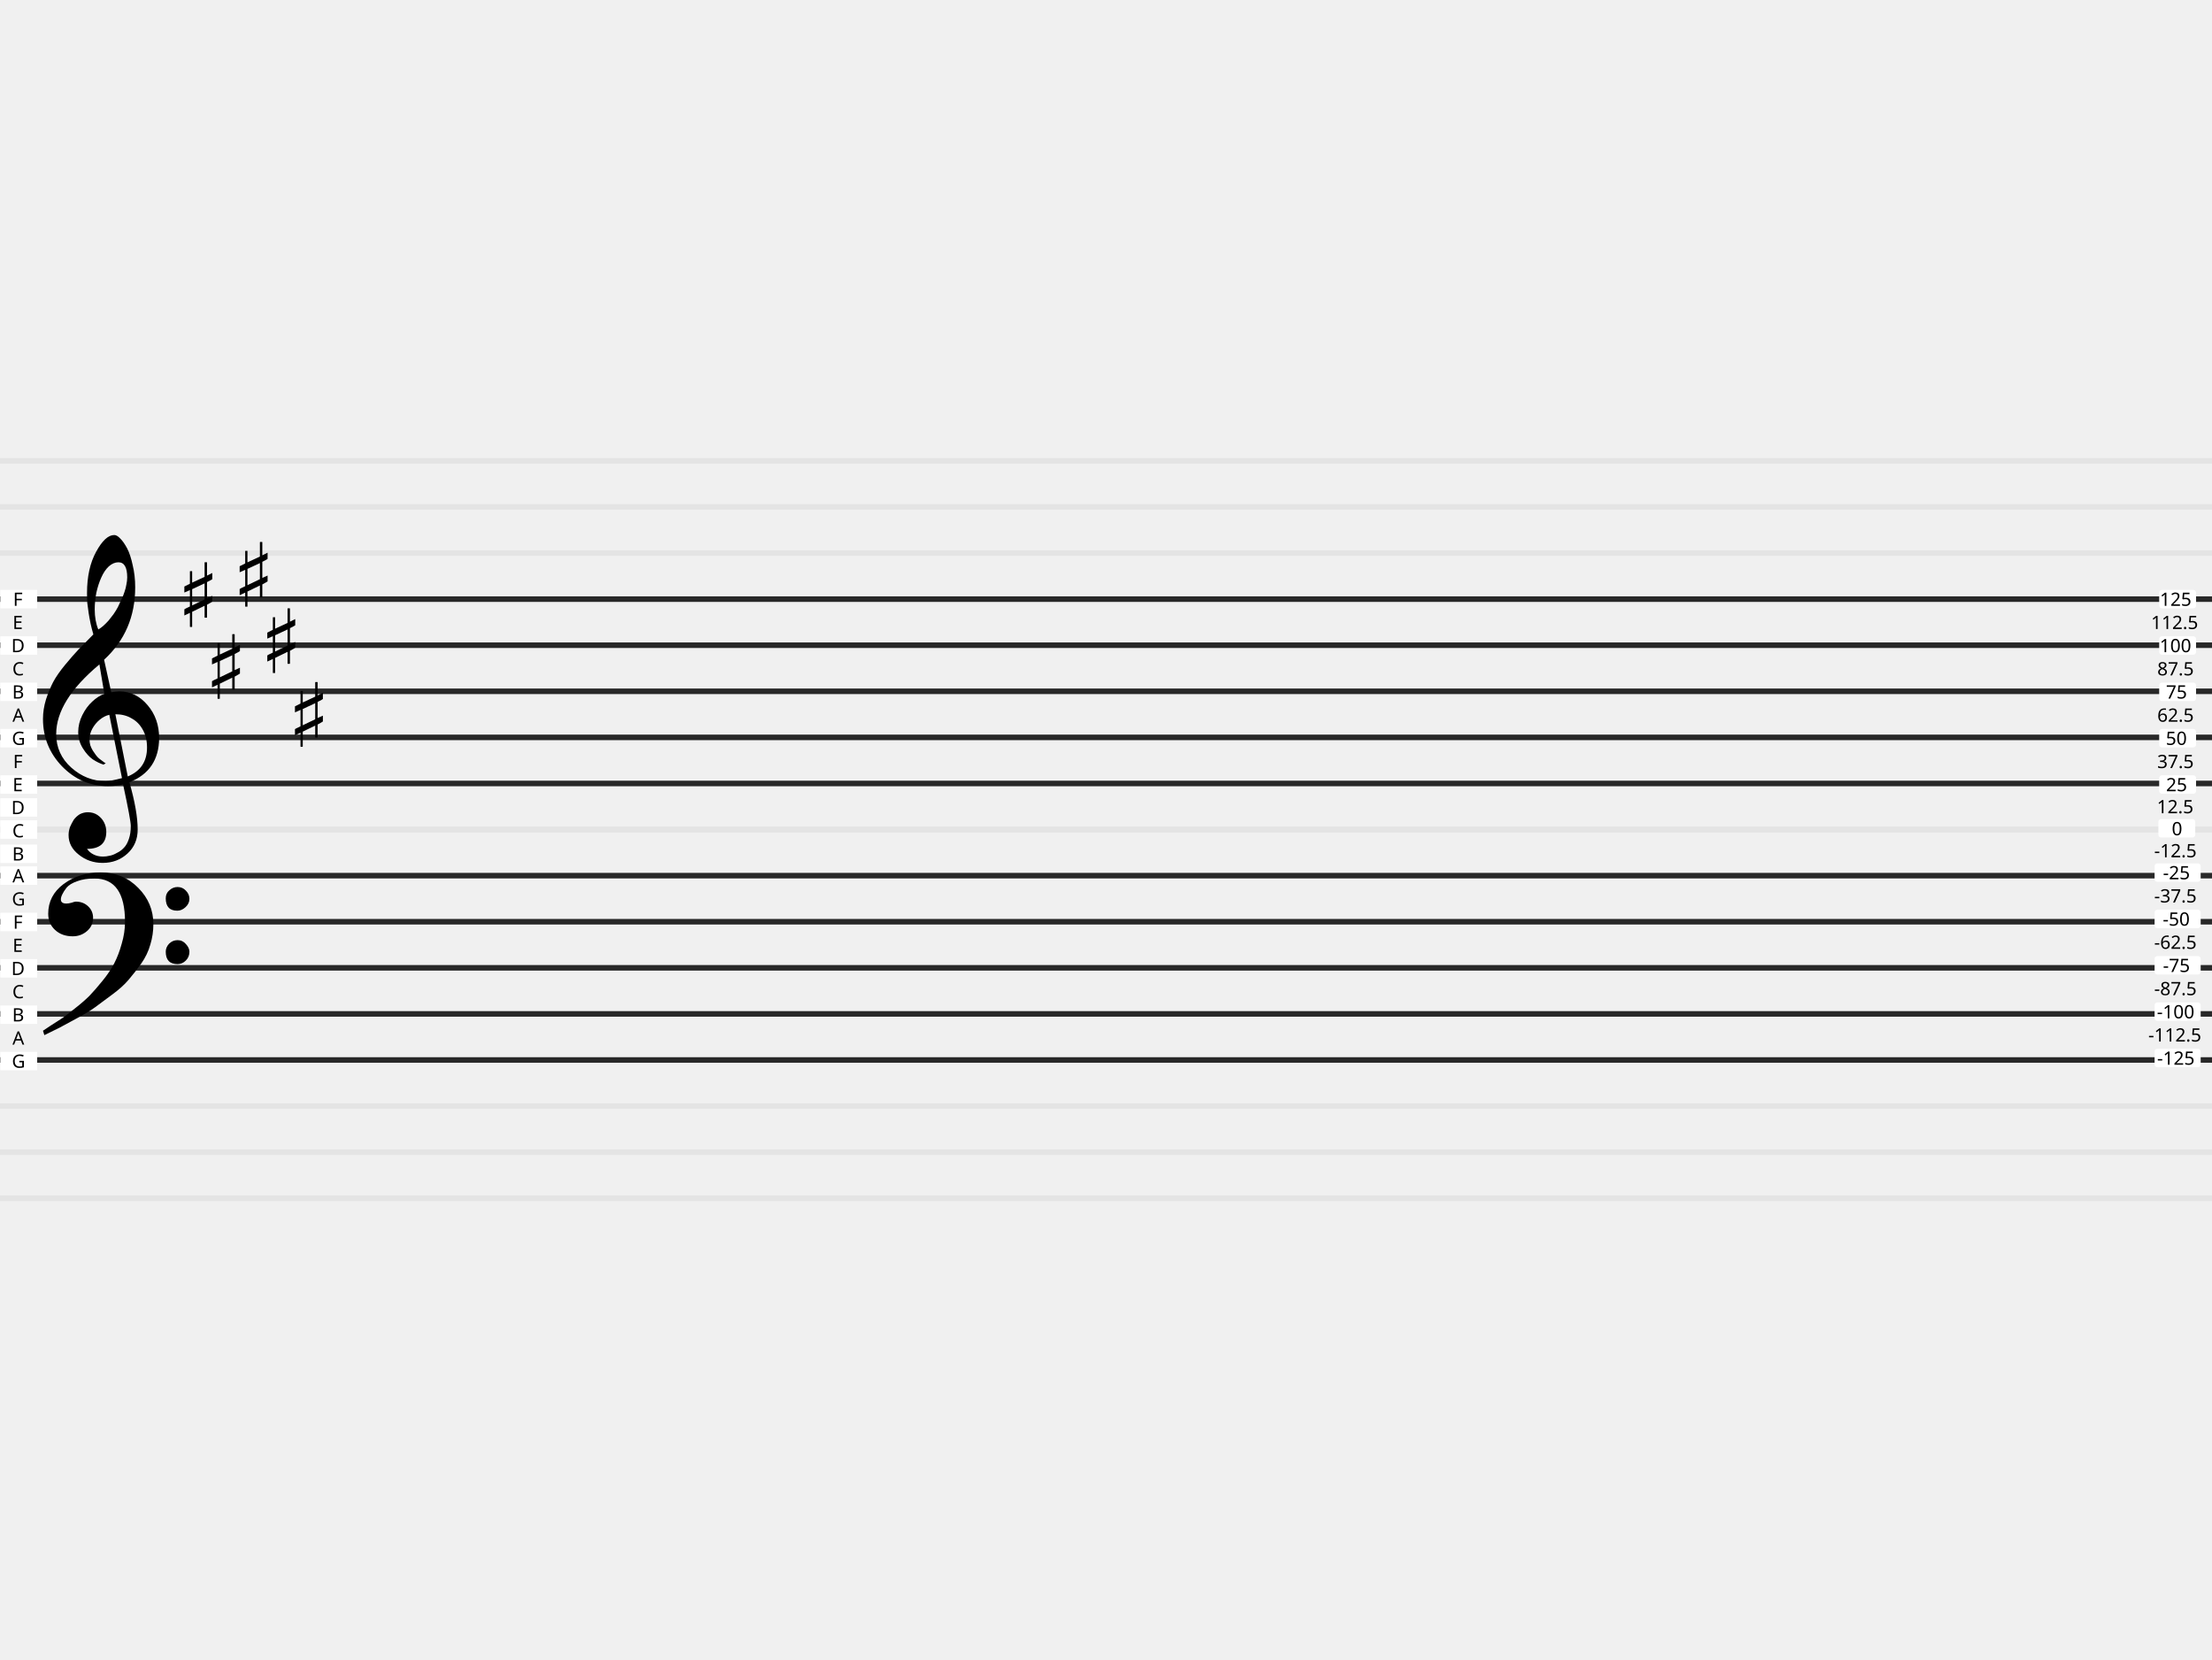
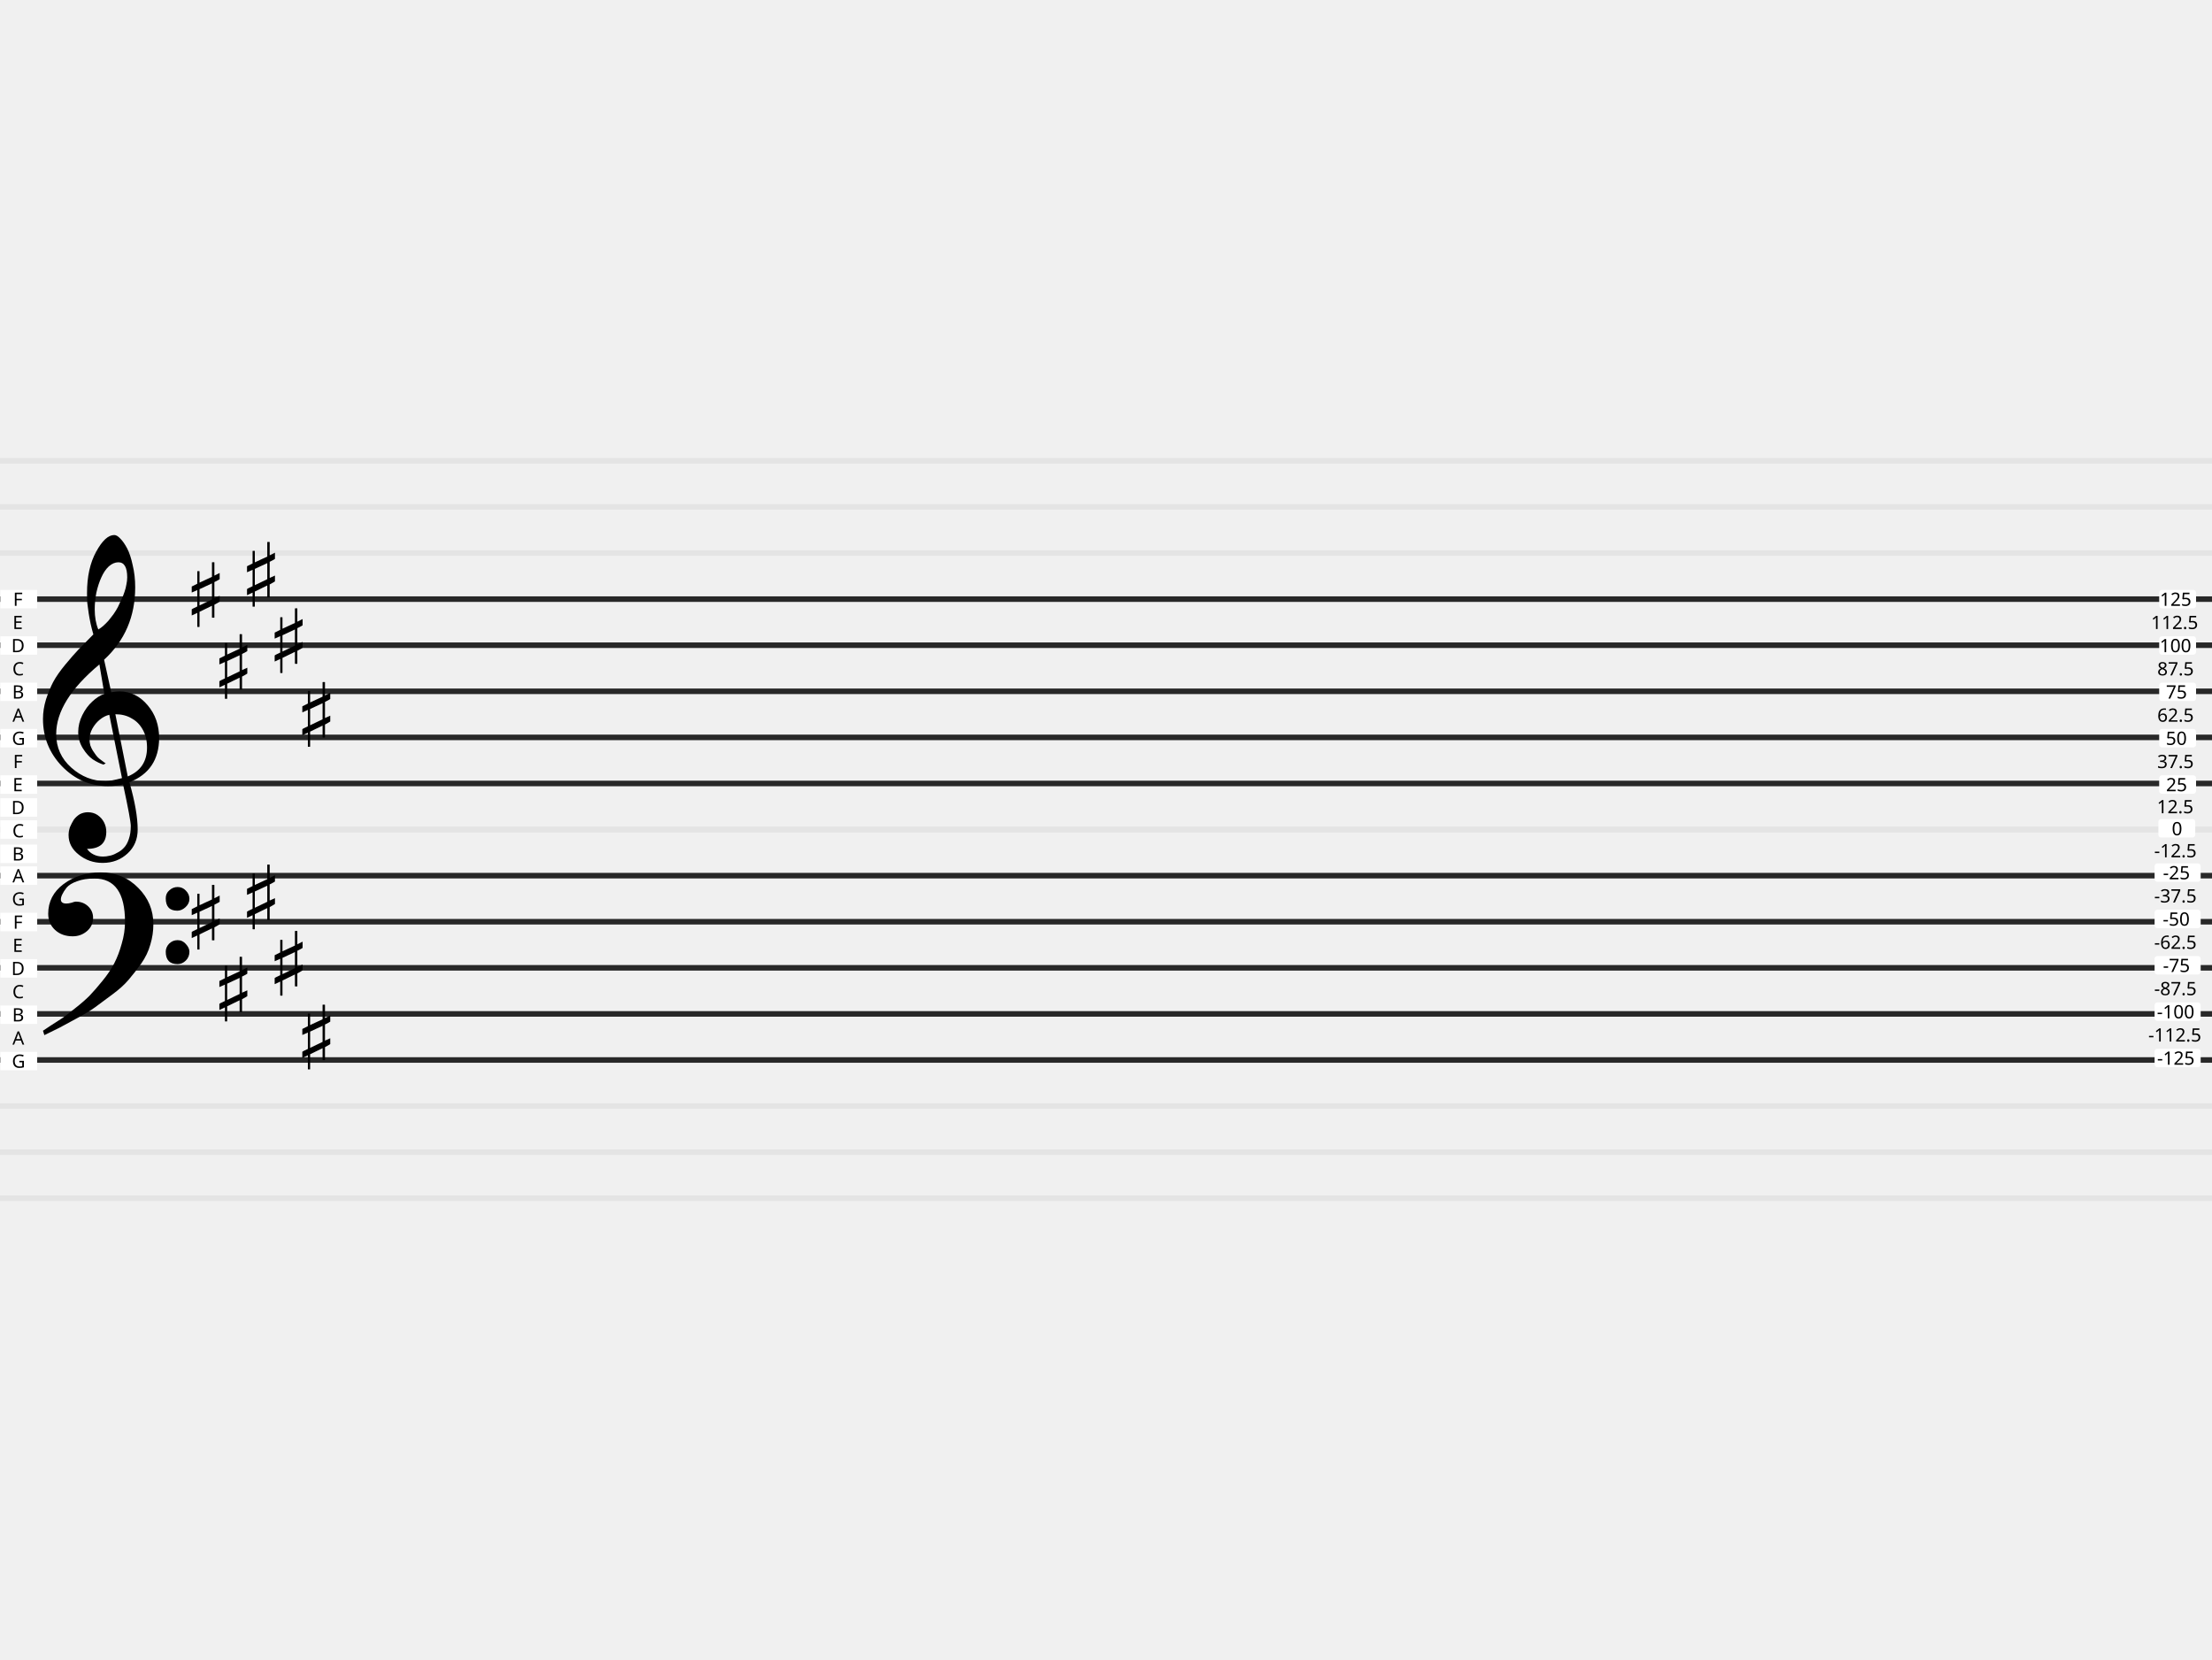
<svg xmlns="http://www.w3.org/2000/svg" version="1.0" width="1200" height="900" id="svg296">
  <defs id="defs300" />
  <g id="g50">
    <g id="g24">
      <path style="fill:none;stroke:#e4e4e4;stroke-width:3;stroke-miterlimit:4;stroke-dasharray:none;stroke-opacity:1" d="M 0,350 H 1200" id="path2" />
      <path d="M 0,325 H 1200" style="fill:none;stroke:#e4e4e4;stroke-width:3;stroke-miterlimit:4;stroke-dasharray:none;stroke-opacity:1" id="path4" />
      <path style="fill:none;stroke:#e4e4e4;stroke-width:3;stroke-miterlimit:4;stroke-dasharray:none;stroke-opacity:1" d="M 0,425 H 1200" id="path6" />
      <path d="M 0,400 H 1200" style="fill:none;stroke:#e4e4e4;stroke-width:3;stroke-miterlimit:4;stroke-dasharray:none;stroke-opacity:1" id="path8" />
      <path style="fill:none;stroke:#e4e4e4;stroke-width:3;stroke-miterlimit:4;stroke-dasharray:none;stroke-opacity:1" d="M 0,375 H 1200" id="path10" />
      <path d="M 0,500 H 1200" style="fill:none;stroke:#e4e4e4;stroke-width:3;stroke-miterlimit:4;stroke-dasharray:none;stroke-opacity:1" id="path12" />
      <path style="fill:none;stroke:#e4e4e4;stroke-width:3;stroke-miterlimit:4;stroke-dasharray:none;stroke-opacity:1" d="M 0,475 H 1200" id="path14" />
      <path d="M 0,450 H 1200" style="fill:none;stroke:#e4e4e4;stroke-width:3;stroke-miterlimit:4;stroke-dasharray:none;stroke-opacity:1" id="path16" />
      <path style="fill:none;stroke:#e4e4e4;stroke-width:3;stroke-miterlimit:4;stroke-dasharray:none;stroke-opacity:1" d="M 0,300 H 1200" id="path18" />
      <path d="M 0,275 H 1200" style="fill:none;stroke:#e4e4e4;stroke-width:3;stroke-miterlimit:4;stroke-dasharray:none;stroke-opacity:1" id="path20" />
      <path style="fill:none;stroke:#e4e4e4;stroke-width:3;stroke-miterlimit:4;stroke-dasharray:none;stroke-opacity:1" d="M 0,250 H 1200" id="path22" />
    </g>
    <g transform="translate(0,150)" id="g48">
      <path style="fill:none;stroke:#e4e4e4;stroke-width:3;stroke-miterlimit:4;stroke-dasharray:none;stroke-opacity:1" d="M 0,350 H 1200" id="path26" />
      <path d="M 0,325 H 1200" style="fill:none;stroke:#e4e4e4;stroke-width:3;stroke-miterlimit:4;stroke-dasharray:none;stroke-opacity:1" id="path28" />
      <path style="fill:none;stroke:#e4e4e4;stroke-width:3;stroke-miterlimit:4;stroke-dasharray:none;stroke-opacity:1" d="M 0,425 H 1200" id="path30" />
      <path d="M 0,400 H 1200" style="fill:none;stroke:#e4e4e4;stroke-width:3;stroke-miterlimit:4;stroke-dasharray:none;stroke-opacity:1" id="path32" />
      <path style="fill:none;stroke:#e4e4e4;stroke-width:3;stroke-miterlimit:4;stroke-dasharray:none;stroke-opacity:1" d="M 0,375 H 1200" id="path34" />
      <path d="M 0,500 H 1200" style="fill:none;stroke:#e4e4e4;stroke-width:3;stroke-miterlimit:4;stroke-dasharray:none;stroke-opacity:1" id="path36" />
      <path style="fill:none;stroke:#e4e4e4;stroke-width:3;stroke-miterlimit:4;stroke-dasharray:none;stroke-opacity:1" d="M 0,475 H 1200" id="path38" />
      <path d="M 0,450 H 1200" style="fill:none;stroke:#e4e4e4;stroke-width:3;stroke-miterlimit:4;stroke-dasharray:none;stroke-opacity:1" id="path40" />
      <path style="fill:none;stroke:#e4e4e4;stroke-width:3;stroke-miterlimit:4;stroke-dasharray:none;stroke-opacity:1" d="M 0,300 H 1200" id="path42" />
      <path d="M 0,275 H 1200" style="fill:none;stroke:#e4e4e4;stroke-width:3;stroke-miterlimit:4;stroke-dasharray:none;stroke-opacity:1" id="path44" />
      <path style="fill:none;stroke:#e4e4e4;stroke-width:3;stroke-miterlimit:4;stroke-dasharray:none;stroke-opacity:1" d="M 0,250 H 1200" id="path46" />
    </g>
  </g>
  <path style="fill:none;stroke:#282828;stroke-width:3;stroke-miterlimit:4;stroke-dasharray:none;stroke-opacity:1" d="M 0,325 H 1200" id="path52" />
  <path style="fill:none;stroke:#282828;stroke-width:3;stroke-miterlimit:4;stroke-dasharray:none;stroke-opacity:1" d="M 0,425 H 1200" id="path54" />
  <path d="M 0,375 H 1200" style="fill:none;stroke:#282828;stroke-width:3;stroke-miterlimit:4;stroke-dasharray:none;stroke-opacity:1" id="path56" />
  <path d="M 0,350 H 1200" style="fill:none;stroke:#282828;stroke-width:3;stroke-miterlimit:4;stroke-dasharray:none;stroke-opacity:1" id="path58" />
  <path d="M 0,400 H 1200" style="fill:none;stroke:#282828;stroke-width:3;stroke-miterlimit:4;stroke-dasharray:none;stroke-opacity:1" id="path60" />
  <path d="M 0,475 H 1200" style="fill:none;stroke:#282828;stroke-width:3;stroke-miterlimit:4;stroke-dasharray:none;stroke-opacity:1" id="path62" />
  <path d="M 0,575 H 1200" style="fill:none;stroke:#282828;stroke-width:3;stroke-miterlimit:4;stroke-dasharray:none;stroke-opacity:1" id="path64" />
  <path style="fill:none;stroke:#282828;stroke-width:3;stroke-miterlimit:4;stroke-dasharray:none;stroke-opacity:1" d="M 0,525 H 1200" id="path66" />
  <path style="fill:none;stroke:#282828;stroke-width:3;stroke-miterlimit:4;stroke-dasharray:none;stroke-opacity:1" d="M 0,500 H 1200" id="path68" />
  <path style="fill:none;stroke:#282828;stroke-width:3;stroke-miterlimit:4;stroke-dasharray:none;stroke-opacity:1" d="M 0,550 H 1200" id="path70" />
  <rect ry="0" y="470" x="0.171" height="10" width="20" style="fill:#ffffff;fill-opacity:1;stroke:none;stroke-width:1.749;stroke-linecap:round;stroke-linejoin:round" id="rect72" />
  <text x="6.753" y="478.64" style="font-style:normal;font-variant:normal;font-weight:normal;font-stretch:normal;font-size:10px;line-height:125%;font-family:sans-serif;-inkscape-font-specification:sans-serif;text-align:start;writing-mode:lr-tb;text-anchor:start;fill:#000000;fill-opacity:1;stroke:none" id="text76">
    <tspan x="6.753" y="478.64" id="tspan74">A</tspan>
  </text>
  <rect style="fill:#ffffff;fill-opacity:1;stroke:none;stroke-width:1.749;stroke-linecap:round;stroke-linejoin:round" width="20" height="10" x="0.171" y="495.145" ry="0" id="rect78" />
  <text style="font-style:normal;font-variant:normal;font-weight:normal;font-stretch:normal;font-size:10px;line-height:125%;font-family:sans-serif;-inkscape-font-specification:sans-serif;text-align:start;writing-mode:lr-tb;text-anchor:start;fill:#000000;fill-opacity:1;stroke:none" y="503.785" x="7.095" id="text82">
    <tspan y="503.785" x="7.095" id="tspan80">F</tspan>
  </text>
  <rect ry="0" y="520.29" x="0.171" height="10" width="20" style="fill:#ffffff;fill-opacity:1;stroke:none;stroke-width:1.749;stroke-linecap:round;stroke-linejoin:round" id="rect84" />
  <text x="6.125" y="528.93" style="font-style:normal;font-variant:normal;font-weight:normal;font-stretch:normal;font-size:10px;line-height:125%;font-family:sans-serif;-inkscape-font-specification:sans-serif;text-align:start;writing-mode:lr-tb;text-anchor:start;fill:#000000;fill-opacity:1;stroke:none" id="text88">
    <tspan x="6.125" y="528.93" id="tspan86">D</tspan>
  </text>
  <rect ry="0" y="545.435" x="0.171" height="10" width="20" style="fill:#ffffff;fill-opacity:1;stroke:none;stroke-width:1.749;stroke-linecap:round;stroke-linejoin:round" id="rect90" />
  <text x="6.604" y="554.075" style="font-style:normal;font-variant:normal;font-weight:normal;font-stretch:normal;font-size:10px;line-height:125%;font-family:sans-serif;-inkscape-font-specification:sans-serif;text-align:start;writing-mode:lr-tb;text-anchor:start;fill:#000000;fill-opacity:1;stroke:none" id="text94">
    <tspan x="6.604" y="554.075" id="tspan92">B</tspan>
  </text>
  <rect ry="0" y="570.579" x="0.171" height="10" width="20" style="fill:#ffffff;fill-opacity:1;stroke:none;stroke-width:1.749;stroke-linecap:round;stroke-linejoin:round" id="rect96" />
  <text x="6.426" y="579.219" style="font-style:normal;font-variant:normal;font-weight:normal;font-stretch:normal;font-size:10px;line-height:125%;font-family:sans-serif;-inkscape-font-specification:sans-serif;text-align:start;writing-mode:lr-tb;text-anchor:start;fill:#000000;fill-opacity:1;stroke:none" id="text100">
    <tspan x="6.426" y="579.219" id="tspan98">G</tspan>
  </text>
  <text style="font-style:normal;font-variant:normal;font-weight:normal;font-stretch:normal;font-size:10px;line-height:125%;font-family:sans-serif;-inkscape-font-specification:sans-serif;text-align:start;writing-mode:lr-tb;text-anchor:start;fill:#000000;fill-opacity:1;stroke:none" y="566.647" x="6.753" id="text104">
    <tspan y="566.647" x="6.753" id="tspan102">A</tspan>
  </text>
  <text x="6.67" y="541.502" style="font-style:normal;font-variant:normal;font-weight:normal;font-stretch:normal;font-size:10px;line-height:125%;font-family:sans-serif;-inkscape-font-specification:sans-serif;text-align:start;writing-mode:lr-tb;text-anchor:start;fill:#000000;fill-opacity:1;stroke:none" id="text108">
    <tspan x="6.67" y="541.502" id="tspan106">C</tspan>
  </text>
  <text x="6.841" y="516.358" style="font-style:normal;font-variant:normal;font-weight:normal;font-stretch:normal;font-size:10px;line-height:125%;font-family:sans-serif;-inkscape-font-specification:sans-serif;text-align:start;writing-mode:lr-tb;text-anchor:start;fill:#000000;fill-opacity:1;stroke:none" id="text112">
    <tspan x="6.841" y="516.358" id="tspan110">E</tspan>
  </text>
  <text x="6.426" y="491.213" style="font-style:normal;font-variant:normal;font-weight:normal;font-stretch:normal;font-size:10px;line-height:125%;font-family:sans-serif;-inkscape-font-specification:sans-serif;text-align:start;writing-mode:lr-tb;text-anchor:start;fill:#000000;fill-opacity:1;stroke:none" id="text116">
    <tspan x="6.426" y="491.213" id="tspan114">G</tspan>
  </text>
  <rect style="fill:#ffffff;fill-opacity:1;stroke:none;stroke-width:1.749;stroke-linecap:round;stroke-linejoin:round" width="20" height="10" x="0.171" y="320" ry="0" id="rect118" />
  <text style="font-style:normal;font-variant:normal;font-weight:normal;font-stretch:normal;font-size:10px;line-height:125%;font-family:sans-serif;-inkscape-font-specification:sans-serif;text-align:start;writing-mode:lr-tb;text-anchor:start;fill:#000000;fill-opacity:1;stroke:none" y="328.64" x="7.095" id="text122">
    <tspan y="328.64" x="7.095" id="tspan120">F</tspan>
  </text>
  <rect ry="0" y="345.145" x="0.171" height="10" width="20" style="fill:#ffffff;fill-opacity:1;stroke:none;stroke-width:1.749;stroke-linecap:round;stroke-linejoin:round" id="rect124" />
  <text x="6.125" y="353.785" style="font-style:normal;font-variant:normal;font-weight:normal;font-stretch:normal;font-size:10px;line-height:125%;font-family:sans-serif;-inkscape-font-specification:sans-serif;text-align:start;writing-mode:lr-tb;text-anchor:start;fill:#000000;fill-opacity:1;stroke:none" id="text128">
    <tspan x="6.125" y="353.785" id="tspan126">D</tspan>
  </text>
  <rect style="fill:#ffffff;fill-opacity:1;stroke:none;stroke-width:1.749;stroke-linecap:round;stroke-linejoin:round" width="20" height="10" x="0.171" y="370.29" ry="0" id="rect130" />
  <text style="font-style:normal;font-variant:normal;font-weight:normal;font-stretch:normal;font-size:10px;line-height:125%;font-family:sans-serif;-inkscape-font-specification:sans-serif;text-align:start;writing-mode:lr-tb;text-anchor:start;fill:#000000;fill-opacity:1;stroke:none" y="378.93" x="6.604" id="text134">
    <tspan y="378.93" x="6.604" id="tspan132">B</tspan>
  </text>
  <rect style="fill:#ffffff;fill-opacity:1;stroke:none;stroke-width:1.749;stroke-linecap:round;stroke-linejoin:round" width="20" height="10" x="0.171" y="395.434" ry="0" id="rect136" />
  <text style="font-style:normal;font-variant:normal;font-weight:normal;font-stretch:normal;font-size:10px;line-height:125%;font-family:sans-serif;-inkscape-font-specification:sans-serif;text-align:start;writing-mode:lr-tb;text-anchor:start;fill:#000000;fill-opacity:1;stroke:none" y="404.075" x="6.426" id="text140">
    <tspan y="404.075" x="6.426" id="tspan138">G</tspan>
  </text>
  <rect style="fill:#ffffff;fill-opacity:1;stroke:none;stroke-width:1.749;stroke-linecap:round;stroke-linejoin:round" width="20" height="10" x="0.171" y="420.579" ry="0" id="rect142" />
  <text style="font-style:normal;font-variant:normal;font-weight:normal;font-stretch:normal;font-size:10px;line-height:125%;font-family:sans-serif;-inkscape-font-specification:sans-serif;text-align:start;writing-mode:lr-tb;text-anchor:start;fill:#000000;fill-opacity:1;stroke:none" y="429.219" x="6.841" id="text146">
    <tspan y="429.219" x="6.841" id="tspan144">E</tspan>
  </text>
  <text x="7.095" y="416.647" style="font-style:normal;font-variant:normal;font-weight:normal;font-stretch:normal;font-size:10px;line-height:125%;font-family:sans-serif;-inkscape-font-specification:sans-serif;text-align:start;writing-mode:lr-tb;text-anchor:start;fill:#000000;fill-opacity:1;stroke:none" id="text150">
    <tspan x="7.095" y="416.647" id="tspan148">F</tspan>
  </text>
  <text style="font-style:normal;font-variant:normal;font-weight:normal;font-stretch:normal;font-size:10px;line-height:125%;font-family:sans-serif;-inkscape-font-specification:sans-serif;text-align:start;writing-mode:lr-tb;text-anchor:start;fill:#000000;fill-opacity:1;stroke:none" y="391.502" x="6.753" id="text154">
    <tspan y="391.502" x="6.753" id="tspan152">A</tspan>
  </text>
  <text style="font-style:normal;font-variant:normal;font-weight:normal;font-stretch:normal;font-size:10px;line-height:125%;font-family:sans-serif;-inkscape-font-specification:sans-serif;text-align:start;writing-mode:lr-tb;text-anchor:start;fill:#000000;fill-opacity:1;stroke:none" y="366.358" x="6.67" id="text158">
    <tspan y="366.358" x="6.67" id="tspan156">C</tspan>
  </text>
  <text style="font-style:normal;font-variant:normal;font-weight:normal;font-stretch:normal;font-size:10px;line-height:125%;font-family:sans-serif;-inkscape-font-specification:sans-serif;text-align:start;writing-mode:lr-tb;text-anchor:start;fill:#000000;fill-opacity:1;stroke:none" y="341.213" x="6.841" id="text162">
    <tspan y="341.213" x="6.841" id="tspan160">E</tspan>
  </text>
  <rect ry="1.5" y="320" x="1171.352" height="10" width="20" style="fill:#ffffff;fill-opacity:1;stroke:none;stroke-width:1.749;stroke-linecap:round;stroke-linejoin:round" id="rect164" />
  <text x="1171.697" y="328.64" style="font-style:normal;font-variant:normal;font-weight:normal;font-stretch:normal;font-size:10px;line-height:125%;font-family:sans-serif;-inkscape-font-specification:sans-serif;text-align:start;writing-mode:lr-tb;text-anchor:start;fill:#000000;fill-opacity:1;stroke:none" id="text168">
    <tspan x="1171.697" y="328.64" id="tspan166">125</tspan>
  </text>
  <rect style="fill:#ffffff;fill-opacity:1;stroke:none;stroke-width:1.749;stroke-linecap:round;stroke-linejoin:round" width="20" height="10" x="1171.352" y="345.145" ry="1.5" id="rect170" />
  <text style="font-style:normal;font-variant:normal;font-weight:normal;font-stretch:normal;font-size:10px;line-height:125%;font-family:sans-serif;-inkscape-font-specification:sans-serif;text-align:start;writing-mode:lr-tb;text-anchor:start;fill:#000000;fill-opacity:1;stroke:none" y="353.785" x="1171.592" id="text174">
    <tspan y="353.785" x="1171.592" id="tspan172">100</tspan>
  </text>
  <rect ry="1.5" y="370.29" x="1171.352" height="10" width="20" style="fill:#ffffff;fill-opacity:1;stroke:none;stroke-width:1.749;stroke-linecap:round;stroke-linejoin:round" id="rect176" />
  <text x="1175.017" y="378.93" style="font-style:normal;font-variant:normal;font-weight:normal;font-stretch:normal;font-size:10px;line-height:125%;font-family:sans-serif;-inkscape-font-specification:sans-serif;text-align:start;writing-mode:lr-tb;text-anchor:start;fill:#000000;fill-opacity:1;stroke:none" id="text180">
    <tspan x="1175.017" y="378.93" id="tspan178">75</tspan>
  </text>
  <rect ry="1.5" y="395.434" x="1171.352" height="10" width="20" style="fill:#ffffff;fill-opacity:1;stroke:none;stroke-width:1.749;stroke-linecap:round;stroke-linejoin:round" id="rect182" />
  <text x="1174.936" y="404.075" style="font-style:normal;font-variant:normal;font-weight:normal;font-stretch:normal;font-size:10px;line-height:125%;font-family:sans-serif;-inkscape-font-specification:sans-serif;text-align:start;writing-mode:lr-tb;text-anchor:start;fill:#000000;fill-opacity:1;stroke:none" id="text186">
    <tspan x="1174.936" y="404.075" id="tspan184">50</tspan>
  </text>
  <rect ry="1.5" y="420.579" x="1171.352" height="10" width="20" style="fill:#ffffff;fill-opacity:1;stroke:none;stroke-width:1.749;stroke-linecap:round;stroke-linejoin:round" id="rect188" />
  <text x="1175.061" y="429.219" style="font-style:normal;font-variant:normal;font-weight:normal;font-stretch:normal;font-size:10px;line-height:125%;font-family:sans-serif;-inkscape-font-specification:sans-serif;text-align:start;writing-mode:lr-tb;text-anchor:start;fill:#000000;fill-opacity:1;stroke:none" id="text192">
    <tspan x="1175.061" y="429.219" id="tspan190">25</tspan>
  </text>
  <text style="font-style:normal;font-variant:normal;font-weight:normal;font-stretch:normal;font-size:10px;line-height:125%;font-family:sans-serif;-inkscape-font-specification:sans-serif;text-align:start;writing-mode:lr-tb;text-anchor:start;fill:#000000;fill-opacity:1;stroke:none" y="416.647" x="1170.276" id="text196">
    <tspan y="416.647" x="1170.276" id="tspan194">37.5</tspan>
  </text>
  <text x="1170.307" y="391.502" style="font-style:normal;font-variant:normal;font-weight:normal;font-stretch:normal;font-size:10px;line-height:125%;font-family:sans-serif;-inkscape-font-specification:sans-serif;text-align:start;writing-mode:lr-tb;text-anchor:start;fill:#000000;fill-opacity:1;stroke:none" id="text200">
    <tspan x="1170.307" y="391.502" id="tspan198">62.5</tspan>
  </text>
  <text x="1170.317" y="366.358" style="font-style:normal;font-variant:normal;font-weight:normal;font-stretch:normal;font-size:10px;line-height:125%;font-family:sans-serif;-inkscape-font-specification:sans-serif;text-align:start;writing-mode:lr-tb;text-anchor:start;fill:#000000;fill-opacity:1;stroke:none" id="text204">
    <tspan x="1170.317" y="366.358" id="tspan202">87.5</tspan>
  </text>
  <text x="1166.926" y="341.213" style="font-style:normal;font-variant:normal;font-weight:normal;font-stretch:normal;font-size:10px;line-height:125%;font-family:sans-serif;-inkscape-font-specification:sans-serif;text-align:start;writing-mode:lr-tb;text-anchor:start;fill:#000000;fill-opacity:1;stroke:none" id="text208">
    <tspan x="1166.926" y="341.213" id="tspan206">112.5</tspan>
  </text>
  <rect style="fill:#ffffff;fill-opacity:1;stroke:none;stroke-width:1.955;stroke-linecap:round;stroke-linejoin:round" width="25" height="10" x="1168.852" y="468.342" ry="1.5" id="rect210" />
  <text style="font-style:normal;font-variant:normal;font-weight:normal;font-stretch:normal;font-size:10px;line-height:125%;font-family:sans-serif;-inkscape-font-specification:sans-serif;text-align:start;writing-mode:lr-tb;text-anchor:start;fill:#000000;fill-opacity:1;stroke:none" y="476.983" x="1173.379" id="text214">
    <tspan y="476.983" x="1173.379" id="tspan212">-25</tspan>
  </text>
  <rect ry="1.5" y="493.487" x="1168.852" height="10" width="25" style="fill:#ffffff;fill-opacity:1;stroke:none;stroke-width:1.955;stroke-linecap:round;stroke-linejoin:round" id="rect216" />
  <text x="1173.274" y="502.127" style="font-style:normal;font-variant:normal;font-weight:normal;font-stretch:normal;font-size:10px;line-height:125%;font-family:sans-serif;-inkscape-font-specification:sans-serif;text-align:start;writing-mode:lr-tb;text-anchor:start;fill:#000000;fill-opacity:1;stroke:none" id="text220">
    <tspan x="1173.274" y="502.127" id="tspan218">-50</tspan>
  </text>
  <rect style="fill:#ffffff;fill-opacity:1;stroke:none;stroke-width:1.955;stroke-linecap:round;stroke-linejoin:round" width="25" height="10" x="1168.852" y="518.632" ry="1.5" id="rect222" />
  <text style="font-style:normal;font-variant:normal;font-weight:normal;font-stretch:normal;font-size:10px;line-height:125%;font-family:sans-serif;-inkscape-font-specification:sans-serif;text-align:start;writing-mode:lr-tb;text-anchor:start;fill:#000000;fill-opacity:1;stroke:none" y="527.272" x="1173.379" id="text226">
    <tspan y="527.272" x="1173.379" id="tspan224">-75</tspan>
  </text>
  <rect style="fill:#ffffff;fill-opacity:1;stroke:none;stroke-width:1.955;stroke-linecap:round;stroke-linejoin:round" width="25" height="10" x="1168.852" y="543.777" ry="1.5" id="rect228" />
  <text style="font-style:normal;font-variant:normal;font-weight:normal;font-stretch:normal;font-size:10px;line-height:125%;font-family:sans-serif;-inkscape-font-specification:sans-serif;text-align:start;writing-mode:lr-tb;text-anchor:start;fill:#000000;fill-opacity:1;stroke:none" y="552.417" x="1170.093" id="text232">
    <tspan y="552.417" x="1170.093" id="tspan230">-100</tspan>
  </text>
  <rect style="fill:#ffffff;fill-opacity:1;stroke:none;stroke-width:1.955;stroke-linecap:round;stroke-linejoin:round" width="25" height="10" x="1168.852" y="568.921" ry="1.5" id="rect234" />
  <text style="font-style:normal;font-variant:normal;font-weight:normal;font-stretch:normal;font-size:10px;line-height:125%;font-family:sans-serif;-inkscape-font-specification:sans-serif;text-align:start;writing-mode:lr-tb;text-anchor:start;fill:#000000;fill-opacity:1;stroke:none" y="577.562" x="1170.198" id="text238">
    <tspan y="577.562" x="1170.198" id="tspan236">-125</tspan>
  </text>
  <text x="1165.427" y="564.989" style="font-style:normal;font-variant:normal;font-weight:normal;font-stretch:normal;font-size:10px;line-height:125%;font-family:sans-serif;-inkscape-font-specification:sans-serif;text-align:start;writing-mode:lr-tb;text-anchor:start;fill:#000000;fill-opacity:1;stroke:none" id="text242">
    <tspan x="1165.427" y="564.989" id="tspan240">-112.5</tspan>
  </text>
  <text style="font-style:normal;font-variant:normal;font-weight:normal;font-stretch:normal;font-size:10px;line-height:125%;font-family:sans-serif;-inkscape-font-specification:sans-serif;text-align:start;writing-mode:lr-tb;text-anchor:start;fill:#000000;fill-opacity:1;stroke:none" y="539.844" x="1168.608" id="text246">
    <tspan y="539.844" x="1168.608" id="tspan244">-87.5</tspan>
  </text>
  <text style="font-style:normal;font-variant:normal;font-weight:normal;font-stretch:normal;font-size:10px;line-height:125%;font-family:sans-serif;-inkscape-font-specification:sans-serif;text-align:start;writing-mode:lr-tb;text-anchor:start;fill:#000000;fill-opacity:1;stroke:none" y="514.7" x="1168.608" id="text250">
    <tspan y="514.7" x="1168.608" id="tspan248">-62.5</tspan>
  </text>
  <text style="font-style:normal;font-variant:normal;font-weight:normal;font-stretch:normal;font-size:10px;line-height:125%;font-family:sans-serif;-inkscape-font-specification:sans-serif;text-align:start;writing-mode:lr-tb;text-anchor:start;fill:#000000;fill-opacity:1;stroke:none" y="489.555" x="1168.608" id="text254">
    <tspan y="489.555" x="1168.608" id="tspan252">-37.5</tspan>
  </text>
  <rect ry="0" y="445" x="0.171" height="10" width="20" style="fill:#ffffff;fill-opacity:1;stroke:none;stroke-width:1.749;stroke-linecap:round;stroke-linejoin:round" id="rect256" />
  <rect style="fill:#ffffff;fill-opacity:1;stroke:none;stroke-width:1.749;stroke-linecap:round;stroke-linejoin:round" width="20" height="10" x="0.171" y="433" ry="0" id="rect258" />
  <text style="font-style:normal;font-variant:normal;font-weight:normal;font-stretch:normal;font-size:10px;line-height:125%;font-family:sans-serif;-inkscape-font-specification:sans-serif;text-align:start;writing-mode:lr-tb;text-anchor:start;fill:#000000;fill-opacity:1;stroke:none" y="441.64" x="6.125" id="text262">
    <tspan y="441.64" x="6.125" id="tspan260">D</tspan>
  </text>
  <rect ry="0" y="458.145" x="0.171" height="10" width="20" style="fill:#ffffff;fill-opacity:1;stroke:none;stroke-width:1.749;stroke-linecap:round;stroke-linejoin:round" id="rect264" />
  <text x="6.604" y="466.785" style="font-style:normal;font-variant:normal;font-weight:normal;font-stretch:normal;font-size:10px;line-height:125%;font-family:sans-serif;-inkscape-font-specification:sans-serif;text-align:start;writing-mode:lr-tb;text-anchor:start;fill:#000000;fill-opacity:1;stroke:none" id="text268">
    <tspan x="6.604" y="466.785" id="tspan266">B</tspan>
  </text>
  <text style="font-style:normal;font-variant:normal;font-weight:normal;font-stretch:normal;font-size:10px;line-height:125%;font-family:sans-serif;-inkscape-font-specification:sans-serif;text-align:start;writing-mode:lr-tb;text-anchor:start;fill:#000000;fill-opacity:1;stroke:none" y="454.213" x="6.67" id="text272">
    <tspan y="454.213" x="6.67" id="tspan270">C</tspan>
  </text>
  <text x="1170.107" y="441.16" style="font-style:normal;font-variant:normal;font-weight:normal;font-stretch:normal;font-size:10px;line-height:125%;font-family:sans-serif;-inkscape-font-specification:sans-serif;text-align:start;writing-mode:lr-tb;text-anchor:start;fill:#000000;fill-opacity:1;stroke:none" id="text276">
    <tspan x="1170.107" y="441.16" id="tspan274">12.5</tspan>
  </text>
  <rect style="fill:#ffffff;fill-opacity:1;stroke:none;stroke-width:1.749;stroke-linecap:round;stroke-linejoin:round" width="20" height="10" x="1170.918" y="444.315" ry="1.5" id="rect278" />
  <text style="font-style:normal;font-variant:normal;font-weight:normal;font-stretch:normal;font-size:10px;line-height:125%;font-family:sans-serif;-inkscape-font-specification:sans-serif;text-align:start;writing-mode:lr-tb;text-anchor:start;fill:#000000;fill-opacity:1;stroke:none" y="453.101" x="1178.174" id="text282">
    <tspan y="453.101" x="1178.174" id="tspan280">0</tspan>
  </text>
  <text style="font-style:normal;font-variant:normal;font-weight:normal;font-stretch:normal;font-size:10px;line-height:125%;font-family:sans-serif;-inkscape-font-specification:sans-serif;text-align:start;writing-mode:lr-tb;text-anchor:start;fill:#000000;fill-opacity:1;stroke:none" y="465.042" x="1168.608" id="text286">
    <tspan y="465.042" x="1168.608" id="tspan284">-12.5</tspan>
  </text>
  <g style="font-style:normal;font-variant:normal;font-weight:normal;font-stretch:normal;font-size:186.667px;line-height:270px;font-family:sans-serif;-inkscape-font-specification:sans-serif;letter-spacing:0px;word-spacing:0px;fill:#000000;fill-opacity:1;stroke:none;stroke-width:1px;stroke-linecap:butt;stroke-linejoin:miter;stroke-opacity:1" id="g290">
    <path d="m 70.206,424.333 q 4.48,15.68 4.48,25.685 0,7.915 -5.525,12.992 -5.525,5.077 -13.44,5.077 -7.467,0 -12.992,-4.48 -5.525,-4.331 -5.525,-10.603 0,-2.091 0.747,-4.331 0.896,-2.091 2.091,-4.032 1.344,-1.792 3.285,-2.987 2.091,-1.045 4.331,-1.045 2.987,0 5.227,1.493 2.389,1.643 3.584,4.032 1.195,2.389 1.195,5.077 0,9.259 -10.453,9.259 1.344,1.941 3.435,2.987 2.24,1.195 5.227,1.195 1.792,0 3.584,-0.448 1.792,-0.299 3.883,-1.493 2.24,-1.045 3.883,-2.837 1.643,-1.643 2.688,-4.779 1.045,-2.987 1.045,-7.019 0,-3.136 -4.181,-22.549 -3.285,0.896 -8.213,0.896 -14.485,0 -24.939,-10.752 Q 23.315,404.92 23.315,389.986 q 0,-5.227 1.643,-10.603 1.792,-5.376 3.883,-9.408 2.24,-4.181 6.421,-9.259 4.331,-5.227 7.168,-8.213 2.987,-3.136 8.213,-8.363 -0.896,-3.136 -1.493,-5.824 -0.597,-2.837 -1.045,-5.675 -0.448,-2.837 -0.747,-5.525 -0.149,-2.688 -0.149,-5.376 0,-13.44 4.928,-22.4 4.928,-9.109 9.856,-9.109 1.493,0 3.285,1.941 1.941,1.941 3.733,5.376 1.792,3.435 2.987,9.109 1.344,5.525 1.344,11.947 0,23.744 -16.875,39.275 l 3.883,17.621 q 1.045,-0.149 2.24,-0.299 1.195,-0.149 2.091,-0.149 9.109,0 15.381,7.467 6.272,7.317 6.272,17.92 -0.149,17.621 -16.128,23.893 z M 69.011,313.229 q 0,-8.213 -4.779,-8.213 -2.688,0 -5.227,2.24 -2.389,2.24 -4.032,5.973 -1.643,3.584 -2.688,8.213 -0.896,4.48 -0.896,9.109 0,6.272 1.941,10.901 1.344,-0.747 2.688,-1.941 1.493,-1.344 2.837,-2.837 1.344,-1.643 2.688,-3.435 1.344,-1.941 2.389,-3.883 1.045,-2.091 1.941,-4.181 1.045,-2.091 1.643,-4.032 0.747,-2.091 1.045,-4.032 0.448,-2.091 0.448,-3.883 z m 10.752,92.288 q 0,-5.525 -2.24,-9.557 -2.24,-4.181 -6.123,-6.272 -3.733,-2.24 -8.811,-2.24 l 6.72,33.749 q 10.453,-4.331 10.453,-15.68 z m -13.589,16.576 -6.869,-34.347 q -2.688,0.597 -5.227,2.688 -2.389,1.941 -4.032,4.928 -1.493,2.837 -1.493,5.675 0,1.643 0.448,3.285 0.597,1.643 1.344,2.837 0.747,1.195 1.643,2.389 0.896,1.195 1.792,1.941 1.045,0.747 1.792,1.344 0.747,0.597 1.195,0.896 0.597,0.299 0.597,0.299 l -1.195,0.747 q -2.837,-0.896 -5.824,-2.837 -2.837,-1.941 -5.376,-5.973 -2.539,-4.032 -2.539,-8.811 0,-4.779 2.24,-9.259 2.24,-4.48 5.376,-7.317 3.136,-2.987 6.571,-4.181 L 53.928,360.418 q -23.445,19.563 -23.445,37.781 0,10.901 8.213,18.219 8.213,7.317 18.667,7.317 2.539,0 8.811,-1.643 z" style="font-size:149.333px" id="path288" />
  </g>
  <g style="font-style:normal;font-variant:normal;font-weight:normal;font-stretch:normal;font-size:149.333px;line-height:216px;font-family:sans-serif;-inkscape-font-specification:sans-serif;letter-spacing:0px;word-spacing:0px;fill:#000000;fill-opacity:1;stroke:none;stroke-width:1px;stroke-linecap:butt;stroke-linejoin:miter;stroke-opacity:1" id="g294">
    <path d="m 96.339,481.174 q 2.688,0 4.48,1.941 1.941,1.941 1.941,4.48 0,2.539 -2.091,4.48 -2.091,1.941 -4.48,1.941 -6.272,0 -6.272,-6.72 0,-2.688 1.941,-4.331 1.941,-1.792 4.48,-1.792 z m -4.629,30.763 q 1.941,-1.941 4.629,-1.941 2.688,0 4.48,2.091 1.941,2.091 1.941,4.181 0,2.837 -1.941,4.779 -1.941,1.941 -4.48,1.941 -6.421,0 -6.421,-6.72 0,-2.389 1.792,-4.331 z M 54.675,473.259 q 12.096,0 20.309,8.363 8.213,8.213 8.213,19.712 0,5.675 -1.643,11.051 -1.493,5.376 -4.928,10.304 -3.435,4.779 -6.869,8.811 -3.435,4.032 -8.96,8.064 -5.525,4.032 -9.259,6.869 -3.733,2.688 -10.155,6.123 -6.272,3.435 -9.109,4.928 -2.688,1.344 -8.213,4.032 l -0.747,-2.389 q 0.149,-0.149 4.032,-2.688 3.883,-2.539 6.272,-4.032 2.389,-1.643 7.019,-5.376 4.779,-3.733 7.915,-6.869 3.136,-3.285 7.019,-8.064 4.032,-4.928 6.421,-9.557 2.389,-4.629 4.032,-10.603 1.792,-5.973 1.792,-11.947 0,-23.445 -16.576,-23.445 -5.525,0 -9.408,1.493 -3.883,1.344 -5.675,3.435 -1.643,2.091 -2.389,3.733 -0.747,1.493 -0.747,2.688 0,2.24 2.987,2.24 1.195,0 2.837,-0.448 1.643,-0.597 2.24,-0.597 4.032,0 6.72,2.539 2.688,2.539 2.688,6.272 0,4.331 -3.285,7.168 -3.285,2.837 -7.765,2.837 -5.824,0 -9.557,-3.435 -3.733,-3.435 -3.733,-8.811 0,-9.856 8.363,-16.128 8.512,-6.272 20.16,-6.272 z" style="font-size:149.333px" id="path292" />
  </g>
-   <text xml:space="preserve" style="font-size:48px;line-height:1.25;font-family:sans-serif;letter-spacing:0px;word-spacing:0px" x="95.945" y="340.086" id="text583">
-     <tspan id="tspan581" x="95.945" y="340.086" style="font-size:48px">♯</tspan>
-   </text>
-   <text xml:space="preserve" style="font-size:48px;line-height:1.25;font-family:sans-serif;letter-spacing:0px;word-spacing:0px" x="110.945" y="379.086" id="text583-3">
-     <tspan id="tspan581-6" x="110.945" y="379.086" style="font-size:48px">♯</tspan>
-   </text>
-   <text xml:space="preserve" style="font-size:48px;line-height:1.25;font-family:sans-serif;letter-spacing:0px;word-spacing:0px" x="125.945" y="329.086" id="text583-3-7">
-     <tspan id="tspan581-6-5" x="125.945" y="329.086" style="font-size:48px">♯</tspan>
-   </text>
-   <text xml:space="preserve" style="font-size:48px;line-height:1.25;font-family:sans-serif;letter-spacing:0px;word-spacing:0px" x="140.945" y="365.086" id="text583-3-7-3">
-     <tspan id="tspan581-6-5-5" x="140.945" y="365.086" style="font-size:48px">♯</tspan>
-   </text>
-   <text xml:space="preserve" style="font-size:48px;line-height:1.25;font-family:sans-serif;letter-spacing:0px;word-spacing:0px" x="155.945" y="405.086" id="text583-3-7-3-6">
-     <tspan id="tspan581-6-5-5-2" x="155.945" y="405.086" style="font-size:48px">♯</tspan>
-   </text>
+   <g id="g400" transform="translate(4)">
+     <text xml:space="preserve" style="font-size:48px;line-height:1.25;font-family:sans-serif;letter-spacing:0px;word-spacing:0px" x="95.945" y="340.086" id="text583">
+       <tspan id="tspan581" x="95.945" y="340.086" style="font-size:48px">♯</tspan>
+     </text>
+     <text xml:space="preserve" style="font-size:48px;line-height:1.25;font-family:sans-serif;letter-spacing:0px;word-spacing:0px" x="110.945" y="379.086" id="text583-3">
+       <tspan id="tspan581-6" x="110.945" y="379.086" style="font-size:48px">♯</tspan>
+     </text>
+     <text xml:space="preserve" style="font-size:48px;line-height:1.25;font-family:sans-serif;letter-spacing:0px;word-spacing:0px" x="125.945" y="329.086" id="text583-3-7">
+       <tspan id="tspan581-6-5" x="125.945" y="329.086" style="font-size:48px">♯</tspan>
+     </text>
+     <text xml:space="preserve" style="font-size:48px;line-height:1.25;font-family:sans-serif;letter-spacing:0px;word-spacing:0px" x="140.945" y="365.086" id="text583-3-7-3">
+       <tspan id="tspan581-6-5-5" x="140.945" y="365.086" style="font-size:48px">♯</tspan>
+     </text>
+     <text xml:space="preserve" style="font-size:48px;line-height:1.25;font-family:sans-serif;letter-spacing:0px;word-spacing:0px" x="155.945" y="405.086" id="text583-3-7-3-6">
+       <tspan id="tspan581-6-5-5-2" x="155.945" y="405.086" style="font-size:48px">♯</tspan>
+     </text>
+   </g>
+   <g id="g400-3" transform="translate(4,175)">
+     <text xml:space="preserve" style="font-size:48px;line-height:1.25;font-family:sans-serif;letter-spacing:0px;word-spacing:0px" x="95.945" y="340.086" id="text583-6">
+       <tspan id="tspan581-7" x="95.945" y="340.086" style="font-size:48px">♯</tspan>
+     </text>
+     <text xml:space="preserve" style="font-size:48px;line-height:1.25;font-family:sans-serif;letter-spacing:0px;word-spacing:0px" x="110.945" y="379.086" id="text583-3-5">
+       <tspan id="tspan581-6-3" x="110.945" y="379.086" style="font-size:48px">♯</tspan>
+     </text>
+     <text xml:space="preserve" style="font-size:48px;line-height:1.25;font-family:sans-serif;letter-spacing:0px;word-spacing:0px" x="125.945" y="329.086" id="text583-3-7-5">
+       <tspan id="tspan581-6-5-6" x="125.945" y="329.086" style="font-size:48px">♯</tspan>
+     </text>
+     <text xml:space="preserve" style="font-size:48px;line-height:1.25;font-family:sans-serif;letter-spacing:0px;word-spacing:0px" x="140.945" y="365.086" id="text583-3-7-3-2">
+       <tspan id="tspan581-6-5-5-9" x="140.945" y="365.086" style="font-size:48px">♯</tspan>
+     </text>
+     <text xml:space="preserve" style="font-size:48px;line-height:1.25;font-family:sans-serif;letter-spacing:0px;word-spacing:0px" x="155.945" y="405.086" id="text583-3-7-3-6-1">
+       <tspan id="tspan581-6-5-5-2-2" x="155.945" y="405.086" style="font-size:48px">♯</tspan>
+     </text>
+   </g>
</svg>
